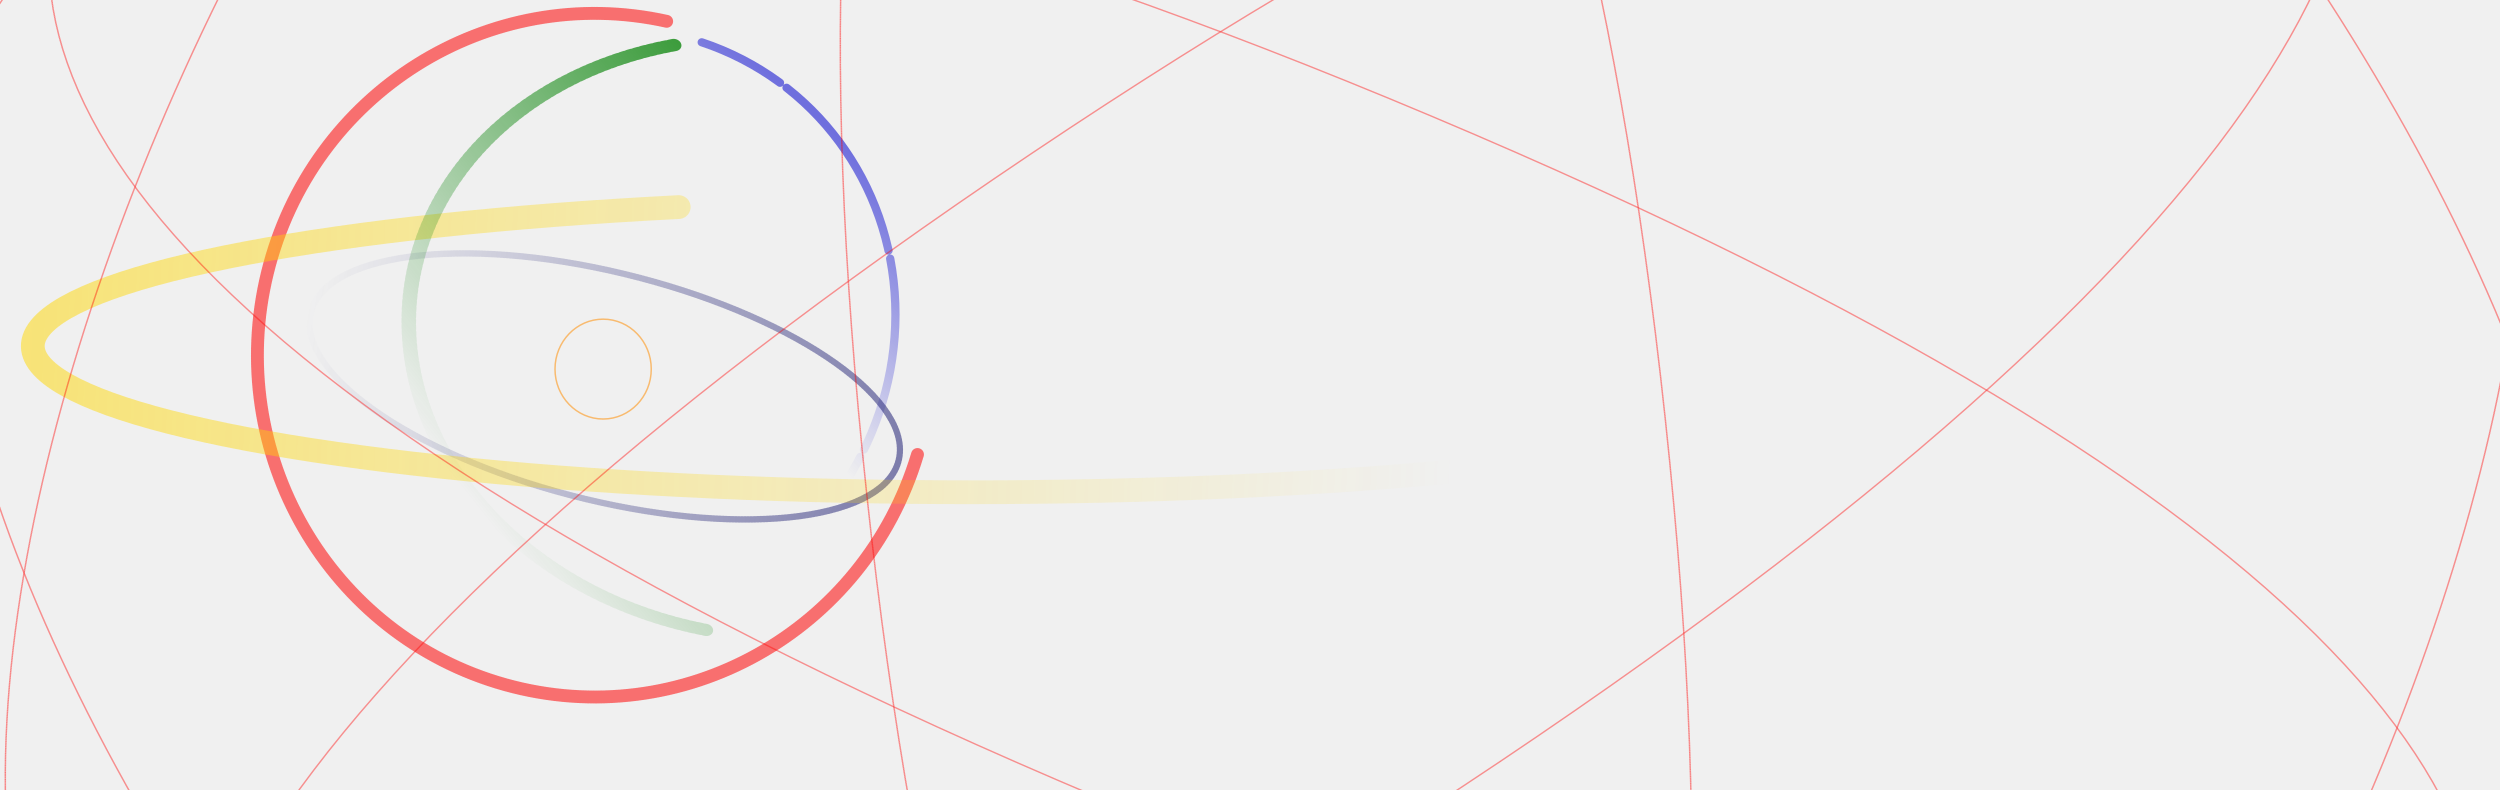
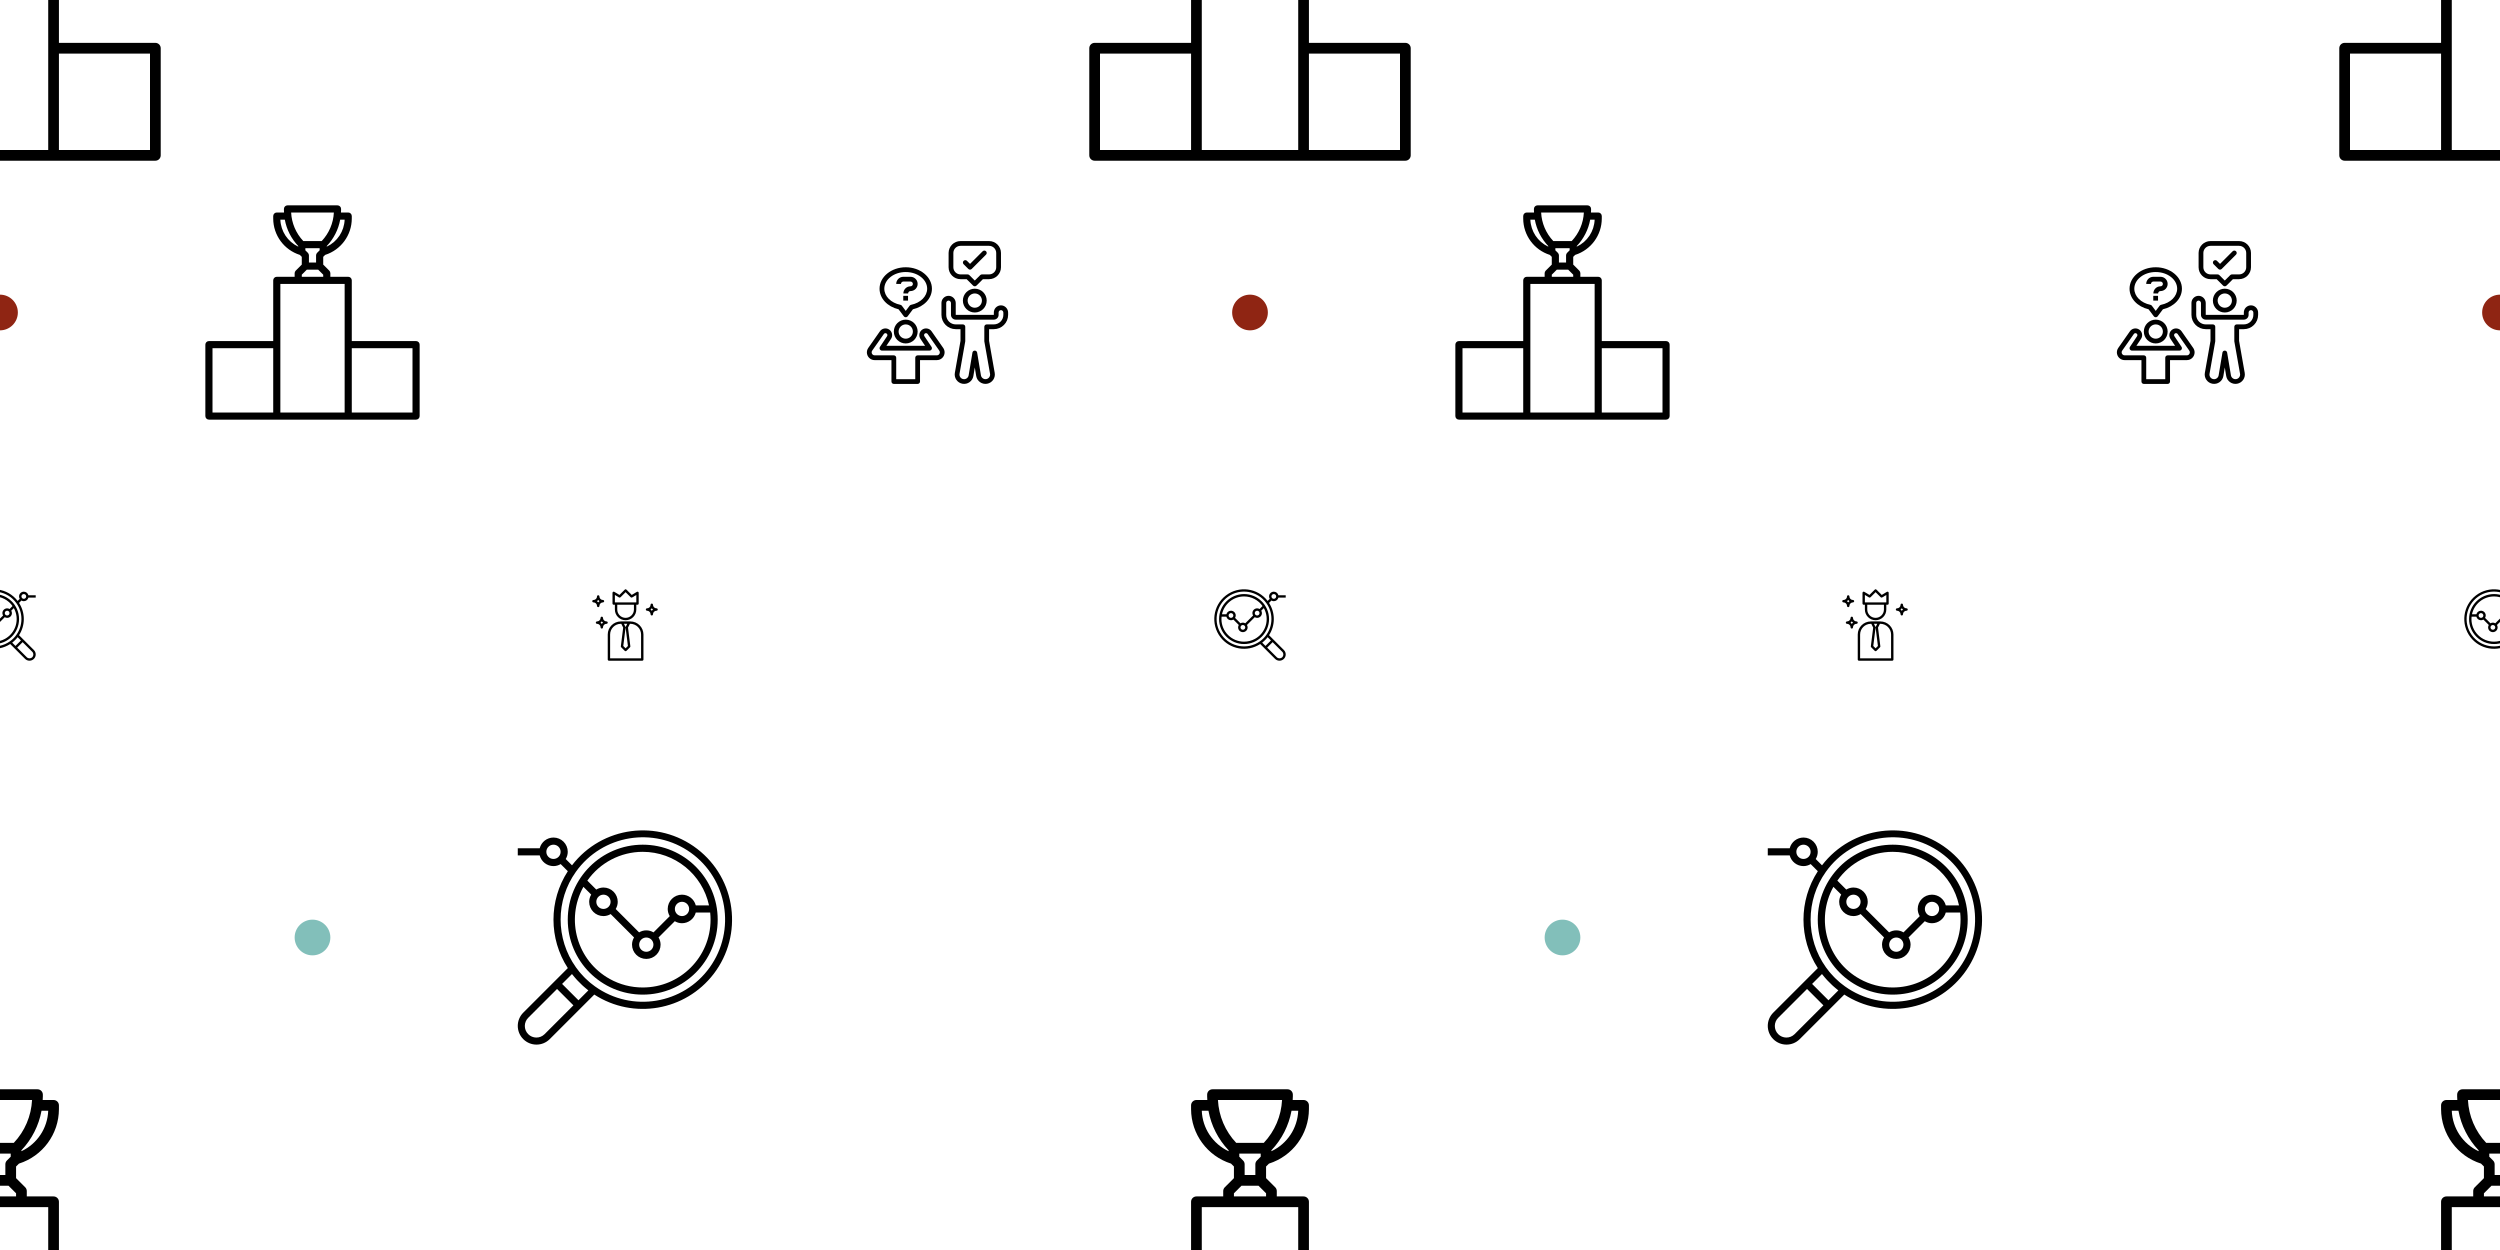
- <svg xmlns="http://www.w3.org/2000/svg" xmlns:ns2="http://www.openswatchbook.org/uri/2009/osb" xmlns:xlink="http://www.w3.org/1999/xlink" version="1.1" id="svg12366" viewBox="0 0 1900 600" width="1900" height="600">
-   <defs id="defs12370">
-     <marker orient="auto" refY="0" refX="0" id="marker1324" style="overflow:visible">
-       <path id="path1020" d="m -2.5,-1 c 0,2.76 -2.24,5 -5,5 -2.76,0 -5,-2.24 -5,-5 0,-2.76 2.24,-5 5,-5 2.76,0 5,2.24 5,5 z" style="fill:#008000;fill-opacity:1;fill-rule:evenodd;stroke:#008000;stroke-width:1pt;stroke-opacity:1" transform="matrix(0.2,0,0,0.2,1.48,0.2)" />
-     </marker>
-     <linearGradient id="linearGradient1257">
-       <stop style="stop-color:#008000;stop-opacity:1;" offset="0" id="stop1253" />
-       <stop style="stop-color:#008000;stop-opacity:0;" offset="1" id="stop1255" />
-     </linearGradient>
-     <marker orient="auto" refY="0" refX="0" id="DotM" style="overflow:visible">
-       <path id="path1017" d="m -2.5,-1 c 0,2.76 -2.24,5 -5,5 -2.76,0 -5,-2.24 -5,-5 0,-2.76 2.24,-5 5,-5 2.76,0 5,2.24 5,5 z" style="fill:#008000;fill-opacity:1;fill-rule:evenodd;stroke:#008000;stroke-width:1pt;stroke-opacity:1" transform="matrix(0.4,0,0,0.4,2.96,0.4)" />
-     </marker>
-     <linearGradient id="linearGradient867">
-       <stop style="stop-color:#ffd700;stop-opacity:1;" offset="0" id="stop863" />
-       <stop style="stop-color:#ffd700;stop-opacity:0;" offset="1" id="stop865" />
-     </linearGradient>
-     <marker orient="auto" refY="0" refX="0" id="marker26486" style="overflow:visible">
-       <path id="path26484" style="fill:#006400;fill-opacity:1;fill-rule:evenodd;stroke:#006400;stroke-width:0.625;stroke-linejoin:round;stroke-opacity:1" d="M 8.719,4.034 -2.207,0.016 8.719,-4.002 c -1.745,2.372 -1.735,5.617 -6e-7,8.035 z" transform="matrix(-0.3,0,0,-0.3,0.69,0)" />
-     </marker>
-     <marker style="overflow:visible" id="marker26413" refX="0" refY="0" orient="auto">
-       <path transform="matrix(0.8,0,0,0.8,5.92,0.8)" style="fill:#006400;fill-opacity:1;fill-rule:evenodd;stroke:#006400;stroke-width:1pt;stroke-opacity:1" d="m -2.5,-1 c 0,2.76 -2.24,5 -5,5 -2.76,0 -5,-2.24 -5,-5 0,-2.76 2.24,-5 5,-5 2.76,0 5,2.24 5,5 z" id="path26411" />
-     </marker>
-     <linearGradient id="linearGradient23982">
-       <stop style="stop-color:#191970;stop-opacity:1;" offset="0" id="stop23978" />
-       <stop style="stop-color:#191970;stop-opacity:0;" offset="1" id="stop23980" />
-     </linearGradient>
-     <marker orient="auto" refY="0" refX="0" id="marker22037" style="overflow:visible">
-       <path id="path22035" d="m -2.5,-1 c 0,2.76 -2.24,5 -5,5 -2.76,0 -5,-2.24 -5,-5 0,-2.76 2.24,-5 5,-5 2.76,0 5,2.24 5,5 z" style="fill:#008000;fill-opacity:1;fill-rule:evenodd;stroke:#008000;stroke-width:1pt;stroke-opacity:1" transform="matrix(0.2,0,0,0.2,1.48,0.2)" />
-     </marker>
-     <marker style="overflow:visible" id="marker13402" refX="0" refY="0" orient="auto">
-       <path transform="matrix(0.2,0,0,0.2,1.48,0.2)" style="fill:#008000;fill-opacity:1;fill-rule:evenodd;stroke:#008000;stroke-width:1pt;stroke-opacity:1" d="m -2.5,-1 c 0,2.76 -2.24,5 -5,5 -2.76,0 -5,-2.24 -5,-5 0,-2.76 2.24,-5 5,-5 2.76,0 5,2.24 5,5 z" id="path13400" />
-     </marker>
-     <marker orient="auto" refY="0" refX="0" id="Arrow2Send" style="overflow:visible">
-       <path id="path12956" style="fill:#008000;fill-opacity:1;fill-rule:evenodd;stroke:#008000;stroke-width:0.625;stroke-linejoin:round;stroke-opacity:1" d="M 8.719,4.034 -2.207,0.016 8.719,-4.002 c -1.745,2.372 -1.735,5.617 -6e-7,8.035 z" transform="matrix(-0.3,0,0,-0.3,0.69,0)" />
-     </marker>
-     <linearGradient id="linearGradient13282">
-       <stop style="stop-color:#0000cd;stop-opacity:1;" offset="0" id="stop13278" />
-       <stop style="stop-color:#0000cd;stop-opacity:0;" offset="1" id="stop13280" />
-     </linearGradient>
-     <marker orient="auto-start-reverse" refY="3" refX="5" id="ExperimentalArrow">
-       <path id="path13176" d="M 10,3 0,6 V 0 Z" style="fill:context-stroke;stroke:#0000cd;stroke-opacity:1" />
-     </marker>
-     <marker style="overflow:visible" id="DistanceEnd" refX="0" refY="0" orient="auto">
-       <g id="g2301" style="fill:#0000cd;fill-opacity:1;stroke:#0000cd;stroke-opacity:1">
-         <path style="fill:#0000cd;fill-opacity:1;stroke:#0000cd;stroke-width:1.15;stroke-linecap:square;stroke-opacity:1" d="M 0,0 H -2" id="path2316" />
-         <path style="fill:#0000cd;fill-opacity:1;fill-rule:evenodd;stroke:#0000cd;stroke-opacity:1" d="m 0,0 -13,4 4,-4 -4,-4 z" id="path2312" />
-         <path style="fill:#0000cd;fill-opacity:1;stroke:#0000cd;stroke-width:1;stroke-linecap:square;stroke-opacity:1" d="M 0,-4 V 40" id="path2314" />
-       </g>
-     </marker>
-     <linearGradient xlink:href="#linearGradient23982" id="linearGradient23984" x1="445.543" y1="1127.304" x2="880.516" y2="1127.304" gradientUnits="userSpaceOnUse" gradientTransform="matrix(1.069184,0,0,1.227092,-1212.486,-1204.854)" />
-     <linearGradient xlink:href="#linearGradient13282" id="linearGradient26403" x1="919.041" y1="117.007" x2="994.42" y2="532.852" gradientUnits="userSpaceOnUse" gradientTransform="matrix(0.3818804,0,0,0.4314637,-845.7269,-312.5296)" />
-     <linearGradient xlink:href="#linearGradient867" id="linearGradient869" x1="51.359" y1="585.756" x2="1208.227" y2="654.079" gradientUnits="userSpaceOnUse" gradientTransform="matrix(1.00237,0,0,1.338826,-107.7231,-511.2706)" />
-     <marker style="overflow:visible" id="SquareS" refX="0" refY="0" orient="auto">
-       <path transform="scale(0.2)" style="fill:#556b2f;fill-opacity:1;fill-rule:evenodd;stroke:#556b2f;stroke-width:1pt;stroke-opacity:1" d="M -5,-5 V 5 H 5 V -5 Z" id="path1600" />
-     </marker>
-     <marker style="overflow:visible" id="Arrow2Lstart" refX="0" refY="0" orient="auto">
-       <path transform="matrix(1.1,0,0,1.1,1.1,0)" d="M 8.719,4.034 -2.207,0.016 8.719,-4.002 c -1.745,2.372 -1.735,5.617 -6e-7,8.035 z" style="fill:#556b2f;fill-opacity:1;fill-rule:evenodd;stroke:#556b2f;stroke-width:0.625;stroke-linejoin:round;stroke-opacity:1" id="path1542" />
-     </marker>
-     <marker style="overflow:visible" id="Arrow1Sstart" refX="0" refY="0" orient="auto">
-       <path transform="matrix(0.2,0,0,0.2,1.2,0)" style="fill:#556b2f;fill-opacity:1;fill-rule:evenodd;stroke:#556b2f;stroke-width:1pt;stroke-opacity:1" d="M 0,0 5,-5 -12.5,0 5,5 Z" id="path1536" />
-     </marker>
-     <marker style="overflow:visible" id="DotS-3" refX="0" refY="0" orient="auto">
-       <path transform="matrix(0.2,0,0,0.2,1.48,0.2)" style="fill:#ff0000;fill-opacity:1;fill-rule:evenodd;stroke:#ff0000;stroke-width:1pt;stroke-opacity:1" d="m -2.5,-1 c 0,2.76 -2.24,5 -5,5 -2.76,0 -5,-2.24 -5,-5 0,-2.76 2.24,-5 5,-5 2.76,0 5,2.24 5,5 z" id="path1591" />
-     </marker>
-     <linearGradient ns2:paint="solid" id="linearGradient4064">
-       <stop id="stop4062" offset="0" style="stop-color:#5a363a;stop-opacity:0.292;" />
-     </linearGradient>
-     <linearGradient id="linearGradient6045" ns2:paint="solid">
-       <stop style="stop-color:#0080ff;stop-opacity:1;" offset="0" id="stop6043" />
-     </linearGradient>
-     <filter id="filter3229" style="color-interpolation-filters:sRGB">
-       <feBlend id="feBlend3231" in2="BackgroundImage" mode="lighten" />
-     </filter>
-     <meshgradient gradientTransform="matrix(0.9955622,0,0,0.455983,5.2703825e-4,26.8114)" y="26.13" x="2.969" gradientUnits="userSpaceOnUse" id="meshgradient4738">
-       <meshrow id="meshrow10297">
-         <meshpatch id="meshpatch10299">
-           <stop id="stop10301" style="stop-color:#ff0000;stop-opacity:1" path="c 21.076,17.681  43.707,-8.023  65.755,-18.48" />
-           <stop id="stop10303" style="stop-color:#300070;stop-opacity:1" path="c -0.01,14.919  -3.638,28.024  -3.647,42.943" />
-           <stop id="stop10305" style="stop-color:#309800;stop-opacity:1" path="c -21.653,0  -43.306,0  -64.958,0" />
-           <stop id="stop10307" style="stop-color:#ffff00;stop-opacity:1" path="c 0,-14.845  2.85,-9.618  2.851,-24.463" />
-         </meshpatch>
-         <meshpatch id="meshpatch10309">
-           <stop id="stop10311" path="c 5.201,-2.467  10.37,-4.085  15.479,-4.085" />
-           <stop id="stop10313" style="stop-color:#00008b;stop-opacity:1" path="c -0.001,14.845  -3.801,32.184  -3.801,47.028" />
-           <stop id="stop10315" style="stop-color:#008000;stop-opacity:1" path="c -5.108,0  -10.216,0  -15.325,0" />
-         </meshpatch>
-       </meshrow>
-     </meshgradient>
-     <filter id="filter10419" style="color-interpolation-filters:sRGB" x="-0.25" y="-0.25" width="1.5" height="1.5">
-       <feBlend id="feBlend10397" mode="screen" result="result1" in2="SourceGraphic" />
-       <feGaussianBlur id="feGaussianBlur10399" result="result6" stdDeviation="7" />
-       <feComposite id="feComposite10401" result="result7" in2="result6" in="result6" operator="xor" />
-       <feComposite id="feComposite10403" result="result92" in="result6" operator="atop" in2="result1" />
-       <feComposite id="feComposite10405" in2="result92" operator="xor" in="result7" result="result4" />
-       <feGaussianBlur id="feGaussianBlur10407" in="result4" stdDeviation="0.7" result="result3" />
-       <feSpecularLighting id="feSpecularLighting10411" surfaceScale="4" specularConstant="1.5" specularExponent="50" result="result5">
-         <fePointLight id="fePointLight10409" x="-5000" y="-8000" z="20000" />
-       </feSpecularLighting>
-       <feComposite id="feComposite10413" result="result93" in2="SourceGraphic" operator="arithmetic" k2="1" k3="1" in="result3" k1="0" k4="0" />
-       <feComposite id="feComposite10415" result="result94" in2="result93" operator="atop" in="result5" />
-       <feBlend id="feBlend10417" in2="result94" mode="multiply" />
-       <feColorMatrix id="feColorMatrix10479" />
-       <feColorMatrix id="feColorMatrix10481" />
-       <feColorMatrix id="feColorMatrix10483" />
-     </filter>
-     <filter id="filter10505" style="color-interpolation-filters:sRGB" x="-0.25" width="1.5" y="-0.25" height="1.5">
-       <feGaussianBlur id="feGaussianBlur10485" in="SourceGraphic" result="result8" stdDeviation="5" />
-       <feComposite id="feComposite10487" operator="xor" in2="result8" />
-       <feComposite id="feComposite10489" in2="result8" result="result16" operator="arithmetic" k2="1" k1="0" k3="0" k4="0" />
-       <feComposite id="feComposite10491" in="result16" operator="xor" result="result6" in2="result16" />
-       <feOffset id="feOffset10493" in="result16" result="result17" />
-       <feDisplacementMap id="feDisplacementMap10495" in="result17" result="result4" scale="100" yChannelSelector="A" xChannelSelector="A" in2="result16" />
-       <feComposite id="feComposite10497" k3="1" k1="1" in="SourceGraphic" operator="arithmetic" result="result2" in2="result4" k2="0" k4="0" />
-       <feComposite id="feComposite10499" operator="in" in="result6" result="fbSourceGraphic" in2="result2" />
-       <feComposite id="feComposite10501" result="result14" operator="in" in2="SourceGraphic" />
-       <feComposite id="feComposite10503" in="result14" operator="in" in2="SourceGraphic" result="result15" />
-     </filter>
-     <linearGradient xlink:href="#linearGradient1257" id="linearGradient1267" x1="930.913" y1="319.555" x2="1162.699" y2="319.555" gradientUnits="userSpaceOnUse" gradientTransform="matrix(1.99796,-2.239651e-8,-1.9156399e-8,1.420212,-2368.397,53.69722)" />
+ <svg xmlns="http://www.w3.org/2000/svg" xmlns:ns1="http://pattern.flaticon.com/" xmlns:xlink="http://www.w3.org/1999/xlink" x="0" y="0" width="700" height="350" viewBox="0 0 700 350">
+   <rect x="0px" y="0px" width="100%" height="100%" opacity="1" fill="#ffffff" />
+   <defs>
+     <path d="M472,304H328V168c0-4.418-3.582-8-8-8h-40v-8c0-2.122-0.844-4.156-2.344-5.656L264,132.688v-17.376l4.32-4.32    C303.737,99.74,327.848,66.921,328,29.76V24c0-4.418-3.582-8-8-8h-16.256c0.08-1.752,0.256-3.488,0.256-5.256V8    c0-4.418-3.582-8-8-8H184c-4.418,0-8,3.582-8,8v2.744c0,1.768,0.176,3.504,0.256,5.256H160c-4.418,0-8,3.582-8,8v5.76    c0.152,37.161,24.263,69.98,59.68,81.232l4.32,4.32v17.376l-13.656,13.656c-1.5,1.5-2.344,3.534-2.344,5.656v8h-40    c-4.418,0-8,3.582-8,8v136H8c-4.418,0-8,3.582-8,8v160c0,4.418,3.582,8,8,8h464c4.418,0,8-3.582,8-8V312    C480,307.582,476.418,304,472,304z M152,464H16V320h136V464z M302.016,32H312c-0.952,26.059-16.391,49.399-40,60.472v-1.4    C287.526,74.711,297.955,54.186,302.016,32z M208,92.472C184.391,81.399,168.952,58.059,168,32h9.952    c4.07,22.19,14.511,42.715,30.048,59.072V92.472z M192.136,16h95.728c-1.169,23.898-10.832,46.593-27.248,64h-41.232    C202.968,62.594,193.305,39.898,192.136,16z M229.656,106.344L224,100.688V96h32v4.688l-5.656,5.656    c-1.5,1.5-2.344,3.534-2.344,5.656v16h-16v-16C232,109.878,231.156,107.844,229.656,106.344z M216,155.312L227.312,144h25.376    L264,155.312V160h-48V155.312z M312,464H168V312V176h144V464z M464,464H328V320h136V464z" transform="matrix(0.1875 0 0 0.1875 305 305)" id="L1_181" />
+     <g transform="matrix(0.08333334 0 0 0.08333334 242.5 67.5)" id="L1_182">
+       <path d="M133.285,264c-22.091,0-40,17.909-40,40c0,22.091,17.909,40,40,40c22.08-0.026,39.974-17.92,40-40    C173.285,281.909,155.376,264,133.285,264z M133.285,328c-13.255,0-24-10.745-24-24s10.745-24,24-24s24,10.745,24,24    S146.54,328,133.285,328z" />
+       <path d="M259.149,359.008l-39.128-55.912c-7.166-10.209-21.251-12.676-31.46-5.51c-10.025,7.036-12.614,20.781-5.836,30.982    L198.341,352H68.229l15.616-23.432c6.902-10.389,4.075-24.406-6.314-31.308c-10.201-6.777-23.946-4.188-30.982,5.836    L7.421,359.008c-8.249,11.791-5.377,28.037,6.414,36.286c4.377,3.062,9.589,4.705,14.93,4.706h56.52v72c0,4.418,3.582,8,8,8h80    c4.418,0,8-3.582,8-8v-72h56.52c14.39-0.003,26.053-11.672,26.05-26.062C263.854,368.596,262.211,363.385,259.149,359.008z     M243.616,382.181c-1.703,1.192-3.733,1.828-5.811,1.819h-64.52c-4.418,0-8,3.582-8,8v72h-64v-72c0-4.418-3.582-8-8-8h-64.52    c-5.554,0.001-10.057-4.5-10.059-10.053c-0.001-2.065,0.634-4.079,1.819-5.771l39.16-55.912c2.052-3.002,6.15-3.772,9.152-1.72    c3.002,2.052,3.772,6.15,1.72,9.152L46.629,355.56c-2.452,3.675-1.461,8.643,2.215,11.095c1.315,0.877,2.86,1.345,4.441,1.345h160    c4.418,0.001,8.001-3.581,8.001-7.999c0-1.581-0.468-3.126-1.345-4.441l-23.904-35.864c-2.052-3.002-1.282-7.1,1.72-9.152    c3.002-2.052,7.1-1.282,9.152,1.72l39.176,55.912C249.271,372.725,248.165,378.996,243.616,382.181z" />
+       <path d="M149.285,120h-24c-13.255,0-24,10.745-24,24h16c0-4.418,3.582-8,8-8h24c4.418,0,8,3.582,8,8s-3.582,8-8,8    c-13.255,0-24,10.745-24,24h16c0-4.418,3.582-8,8-8c13.255,0,24-10.745,24-24S162.54,120,149.285,120z" />
+       <rect x="125px" y="184px" width="16px" height="16px" />
+       <path d="M133.285,88c-48.52,0-88,32.296-88,72c0,32.352,26.12,60.448,63.896,69.192l17.704,23.608    c2.651,3.535,7.665,4.251,11.2,1.6c0.606-0.455,1.145-0.994,1.6-1.6l17.704-23.608c37.776-8.744,63.896-36.84,63.896-69.192    C221.285,120.296,181.805,88,133.285,88z M151.197,214.168c-1.918,0.392-3.626,1.474-4.8,3.04l-13.112,17.456l-13.096-17.456    c-1.174-1.567-2.882-2.648-4.8-3.04C83.525,207.776,61.285,185.504,61.285,160c0-30.872,32.296-56,72-56s72,25.128,72,56    C205.285,185.504,183.045,207.776,151.197,214.168z" />
+       <path d="M365.285,160c-22.08,0.026-39.974,17.92-40,40c0,22.091,17.909,40,40,40c22.091,0,40-17.909,40-40    S387.376,160,365.285,160z M365.285,224c-13.255,0-24-10.745-24-24s10.745-24,24-24s24,10.745,24,24S378.54,224,365.285,224z" />
+       <path d="M413.285,0h-96c-22.08,0.026-39.974,17.92-40,40v48c0.026,22.08,17.92,39.974,40,40h20.688l21.656,21.656    c3.124,3.123,8.188,3.123,11.312,0L392.597,128h20.688c22.08-0.026,39.974-17.92,40-40V40C453.259,17.92,435.365,0.026,413.285,0z     M437.285,88c0,13.255-10.745,24-24,24h-24c-2.122,0-4.156,0.844-5.656,2.344l-18.344,18.344l-18.344-18.344    c-1.5-1.5-3.534-2.344-5.656-2.344h-24c-13.255,0-24-10.745-24-24V40c0-13.255,10.745-24,24-24h96c13.255,0,24,10.745,24,24V88z" />
+       <path d="M457.285,216.32c-13.069-2.209-25.455,6.595-27.664,19.664c-0.224,1.327-0.337,2.67-0.336,4.016v8h-128v-39.144    c0.15-11.941-8.274-22.276-20-24.536c-13.069-2.209-25.455,6.595-27.664,19.664c-0.224,1.327-0.337,2.67-0.336,4.016v40    c0.026,26.499,21.501,47.974,48,48h16v39.296l-19,107.68c-2.945,17.176,8.592,33.487,25.768,36.432    c17.176,2.945,33.487-8.592,36.432-25.768l4.8-28.968l4.8,28.976c2.947,17.167,19.253,28.695,36.42,25.748    c17.167-2.947,28.695-19.253,25.748-36.42l-18.968-107.68V296h16c26.499-0.026,47.974-21.501,48-48v-7.144    C477.435,228.915,469.011,218.58,457.285,216.32z M461.285,248c0,17.673-14.327,32-32,32h-24c-4.418,0-8,3.582-8,8v48    c-0.001,0.467,0.041,0.933,0.128,1.392l19.12,108.368c1.497,8.453-4.143,16.519-12.596,18.016    c-8.453,1.497-16.519-4.143-18.016-12.596c-0.01-0.054-0.019-0.109-0.028-0.164l-12.72-76.328    c-0.737-4.356-4.866-7.291-9.222-6.554c-3.357,0.568-5.986,3.197-6.554,6.554l-12.72,76.32    c-1.358,8.477-9.331,14.247-17.807,12.889c-8.477-1.358-14.247-9.331-12.889-17.807c0.018-0.11,0.036-0.22,0.056-0.33    l19.12-108.368c0.087-0.459,0.13-0.925,0.128-1.392v-48c0-4.418-3.582-8-8-8h-24c-17.673,0-32-14.327-32-32v-40    c-0.002-4.418,3.578-8.002,7.997-8.003c0.471,0,0.94,0.041,1.403,0.123c3.994,0.977,6.752,4.627,6.6,8.736V248    c0,8.837,7.163,16,16,16h128c8.837,0,16-7.163,16-16v-8c-0.001-2.351,1.032-4.583,2.824-6.104c1.814-1.55,4.228-2.203,6.576-1.776    c3.994,0.977,6.752,4.627,6.6,8.736V248z" />
+       <path d="M403.137,34.344c-3.07-3.178-8.134-3.266-11.312-0.196c-0.067,0.064-0.132,0.13-0.196,0.196l-42.344,42.344    l-10.344-10.344c-3.178-3.07-8.242-2.982-11.312,0.196c-2.995,3.1-2.995,8.016,0,11.116l16,16c3.124,3.123,8.188,3.123,11.312,0    l48-48C406.119,42.586,406.207,37.522,403.137,34.344z" />
+     </g>
+     <g transform="matrix(0.04165087 0 0 0.04165087 340 165)" id="L1_183">
+       <path d="M200.182,32.106c-92.784,0-168,75.216-168,168s75.216,168,168,168s168-75.216,168-168    C368.081,107.364,292.924,32.207,200.182,32.106z M200.182,48.106c49.416,0.039,95.723,24.123,124.128,64.56l-20,20    c-4.867-2.945-10.439-4.521-16.128-4.56c-17.673,0-32,14.327-32,32c0.028,5.695,1.595,11.276,4.536,16.152l-52.384,52.384    c-9.919-6.048-22.385-6.048-32.304,0l-36.384-36.384c2.941-4.876,4.508-10.457,4.536-16.152    c0.022-17.638-14.258-31.954-31.896-31.976c-14.587-0.018-27.332,9.849-30.968,23.976h-29.68    C66.785,98.159,128.614,48.211,200.182,48.106z M304.182,160.106c0,8.837-7.163,16-16,16s-16-7.163-16-16s7.163-16,16-16    S304.182,151.269,304.182,160.106z M208.182,256.106c0,8.837-7.163,16-16,16s-16-7.163-16-16c0-8.837,7.163-16,16-16    S208.182,247.269,208.182,256.106z M128.182,176.106c0,8.837-7.163,16-16,16s-16-7.163-16-16s7.163-16,16-16    S128.182,167.269,128.182,176.106z M274.036,333.012c-22.592,12.544-48.012,19.116-73.854,19.093    c-83.89,0.057-151.943-67.902-152-151.792c-0.004-5.414,0.282-10.825,0.856-16.208h32.28c3.637,14.085,16.317,23.945,30.864,24    c5.695-0.028,11.276-1.595,16.152-4.536l36.384,36.384c-2.941,4.876-4.508,10.457-4.536,16.152c0,17.673,14.327,32,32,32    s32-14.327,32-32c-0.028-5.695-1.595-11.276-4.536-16.152l52.384-52.384c4.876,2.941,10.457,4.508,16.152,4.536    c17.673,0,32-14.327,32-32c-0.028-5.695-1.595-11.276-4.536-16.152l17.44-17.432C373.801,199.849,347.363,292.298,274.036,333.012    z" />
+       <path d="M400.182,80.106c14.547-0.055,27.227-9.914,30.864-24h49.136v-16h-49.136c-3.637-14.086-16.317-23.945-30.864-24    c-17.673,0-32,14.327-32,32c0.028,5.695,1.595,11.276,4.536,16.152l-14.056,14.056C291.407-9.307,165.855-25.817,78.234,41.438    S-25.897,234.246,41.358,321.867c63.484,82.707,179.855,102.77,267.368,46.095l24.144,24.144l11.312,11.312l64.4,64.4    c16.379,16.379,42.933,16.379,59.312,0c16.379-16.379,16.379-42.933,0-59.312l-64.4-64.4l-11.312-11.312l-24.144-24.144    c42.859-66.016,42.859-151.071,0-217.088l16-16C388.911,78.504,394.49,80.074,400.182,80.106z M400.182,32.106    c8.837,0,16,7.163,16,16s-7.163,16-16,16s-16-7.163-16-16S391.346,32.106,400.182,32.106z M456.582,419.818    c10.246,10.016,10.433,26.442,0.417,36.688c-10.016,10.246-26.442,10.433-36.688,0.417c-0.141-0.137-0.279-0.276-0.417-0.417    l-64.4-64.4l36.688-36.688L456.582,419.818z M380.87,344.106l-36.688,36.688l-22.144-22.144c1.128-0.864,2.184-1.816,3.296-2.704    s2.4-1.952,3.592-2.952c1.752-1.472,3.48-2.96,5.176-4.488c0.872-0.8,1.704-1.6,2.56-2.4c3.28-3.072,6.456-6.248,9.528-9.528    c0.8-0.856,1.6-1.688,2.4-2.56c1.528-1.696,3.016-3.424,4.488-5.176c1.003-1.184,1.987-2.381,2.952-3.592    c0.88-1.104,1.832-2.16,2.696-3.288L380.87,344.106z M349.846,306.946c-2.52,3.52-5.12,6.968-7.864,10.288    c-0.8,0.968-1.656,1.904-2.48,2.856c-2.448,2.848-4.976,5.611-7.584,8.288c-1.136,1.173-2.291,2.328-3.464,3.464    c-2.667,2.608-5.429,5.136-8.288,7.584c-0.952,0.8-1.888,1.672-2.856,2.48c-3.32,2.744-6.768,5.344-10.288,7.864    c-82.816,59.165-197.915,39.992-257.08-42.824S9.95,109.031,92.766,49.866S290.681,9.873,349.846,92.69    C395.627,156.772,395.627,242.864,349.846,306.946z" />
+     </g>
+     <g transform="matrix(0.04166684 0 0 0.04166684 165 165)" id="L1_184">
+       <path d="M275.999,215.998h-64c-48.577,0.057-87.943,39.423-88,88v168c0,4.418,3.582,8,8,8h224c4.418,0,8-3.582,8-8v-168    C363.942,255.421,324.576,216.056,275.999,215.998z M243.159,252.438l-10.216-20.44h22.112l-10.256,20.424    c-0.54,1.114-0.814,2.338-0.8,3.576c-0.003,0.326,0.019,0.653,0.064,0.976l15.512,124.136l-15.576,15.576l-15.576-15.576    l15.512-124.12c0.046-0.329,0.067-0.66,0.064-0.992C243.998,254.763,243.71,253.544,243.159,252.438z M347.999,463.998h-208v-160    c0.049-39.744,32.256-71.952,72-72h3.056l12.704,25.408l-15.696,125.6c-0.306,2.449,0.535,4.902,2.28,6.648l24,24    c3.124,3.123,8.188,3.123,11.312,0l24-24c1.745-1.746,2.586-4.199,2.28-6.648l-15.696-125.6l12.704-25.408h3.056    c39.744,0.048,71.952,32.256,72,72V463.998z" />
+       <path d="M323.998,16c-1.451,0-2.875,0.395-4.118,1.142l-34.64,20.8l-35.584-35.6c-3.124-3.123-8.188-3.123-11.312,0    l-35.584,35.584l-34.64-20.8c-3.787-2.275-8.702-1.05-10.978,2.737c-0.75,1.248-1.145,2.678-1.142,4.135v72c0,4.418,3.582,8,8,8h8    v32c0,39.764,32.236,72,72,72c39.765,0,72-32.236,72-72v-32h8c4.418,0,8-3.582,8-8v-72C331.998,19.58,328.416,15.999,323.998,16z     M299.999,135.998c0,30.928-25.072,56-56,56c-30.928,0-56-25.072-56-56v-32h112V135.998z M315.999,87.998h-144V38.126    l27.88,16.728c3.148,1.891,7.179,1.396,9.776-1.2l34.344-34.344l34.344,34.344c2.597,2.596,6.628,3.091,9.776,1.2l27.88-16.728    V87.998z" />
+       <path d="M451.999,127.998c-13.255,0-24-10.745-24-24c0-4.418-3.582-8-8-8s-8,3.582-8,8c0,13.255-10.745,24-24,24    c-4.418,0-8,3.582-8,8s3.582,8,8,8c13.255,0,24,10.745,24,24c0,4.418,3.582,8,8,8s8-3.582,8-8c0-13.255,10.745-24,24-24    c4.418,0,8-3.582,8-8S456.417,127.998,451.999,127.998z M419.999,144.246c-2.33-3.138-5.109-5.917-8.248-8.248    c3.138-2.331,5.918-5.109,8.248-8.248c2.331,3.138,5.109,5.917,8.248,8.248C425.109,138.329,422.33,141.108,419.999,144.246z" />
+       <path d="M115.999,215.998c-13.255,0-24-10.745-24-24c0-4.418-3.582-8-8-8s-8,3.582-8,8c0,13.255-10.745,24-24,24    c-4.418,0-8,3.582-8,8s3.582,8,8,8c13.255,0,24,10.745,24,24c0,4.418,3.582,8,8,8s8-3.582,8-8c0-13.255,10.745-24,24-24    c4.418,0,8-3.582,8-8S120.417,215.998,115.999,215.998z M83.999,232.246c-2.331-3.138-5.109-5.917-8.248-8.248    c3.138-2.331,5.917-5.109,8.248-8.248c2.331,3.138,5.109,5.917,8.248,8.248C89.109,226.329,86.33,229.108,83.999,232.246z" />
+       <path d="M91.999,71.998c-13.255,0-24-10.745-24-24c0-4.418-3.582-8-8-8s-8,3.582-8,8c0,13.255-10.745,24-24,24    c-4.418,0-8,3.582-8,8s3.582,8,8,8c13.255,0,24,10.745,24,24c0,4.418,3.582,8,8,8s8-3.582,8-8c0-13.255,10.745-24,24-24    c4.418,0,8-3.582,8-8S96.417,71.998,91.999,71.998z M59.999,88.246c-2.331-3.138-5.109-5.917-8.248-8.248    c3.138-2.331,5.917-5.109,8.248-8.248c2.331,3.138,5.109,5.917,8.248,8.248C65.109,82.329,62.33,85.108,59.999,88.246z" />
+     </g>
+     <path d="M165,0C74.019,0,0,74.019,0,165s74.019,165,165,165c90.982,0,165-74.019,165-165S255.982,0,165,0z" transform="matrix(0.03030303 0 0 0.03030303 345 82.5)" id="L1_187" fill="#8f2513" />
+     <path d="M472,304H328V168c0-4.418-3.582-8-8-8h-40v-8c0-2.122-0.844-4.156-2.344-5.656L264,132.688v-17.376l4.32-4.32    C303.737,99.74,327.848,66.921,328,29.76V24c0-4.418-3.582-8-8-8h-16.256c0.08-1.752,0.256-3.488,0.256-5.256V8    c0-4.418-3.582-8-8-8H184c-4.418,0-8,3.582-8,8v2.744c0,1.768,0.176,3.504,0.256,5.256H160c-4.418,0-8,3.582-8,8v5.76    c0.152,37.161,24.263,69.98,59.68,81.232l4.32,4.32v17.376l-13.656,13.656c-1.5,1.5-2.344,3.534-2.344,5.656v8h-40    c-4.418,0-8,3.582-8,8v136H8c-4.418,0-8,3.582-8,8v160c0,4.418,3.582,8,8,8h464c4.418,0,8-3.582,8-8V312    C480,307.582,476.418,304,472,304z M152,464H16V320h136V464z M302.016,32H312c-0.952,26.059-16.391,49.399-40,60.472v-1.4    C287.526,74.711,297.955,54.186,302.016,32z M208,92.472C184.391,81.399,168.952,58.059,168,32h9.952    c4.07,22.19,14.511,42.715,30.048,59.072V92.472z M192.136,16h95.728c-1.169,23.898-10.832,46.593-27.248,64h-41.232    C202.968,62.594,193.305,39.898,192.136,16z M229.656,106.344L224,100.688V96h32v4.688l-5.656,5.656    c-1.5,1.5-2.344,3.534-2.344,5.656v16h-16v-16C232,109.878,231.156,107.844,229.656,106.344z M216,155.312L227.312,144h25.376    L264,155.312V160h-48V155.312z M312,464H168V312V176h144V464z M464,464H328V320h136V464z" transform="matrix(-0.125 0 0 0.125 117.5 57.5)" id="L1_186" />
+     <path d="M165,0C74.019,0,0,74.019,0,165s74.019,165,165,165c90.982,0,165-74.019,165-165S255.982,0,165,0z" transform="matrix(0.03030303 0 0 0.03030303 82.5 257.5)" id="L1_188" fill="#82bfba" />
+     <g transform="matrix(-0.1249526 0 0 0.1249526 204.9773 232.5)" id="L1_189">
+       <path d="M200.182,32.106c-92.784,0-168,75.216-168,168s75.216,168,168,168s168-75.216,168-168    C368.081,107.364,292.924,32.207,200.182,32.106z M200.182,48.106c49.416,0.039,95.723,24.123,124.128,64.56l-20,20    c-4.867-2.945-10.439-4.521-16.128-4.56c-17.673,0-32,14.327-32,32c0.028,5.695,1.595,11.276,4.536,16.152l-52.384,52.384    c-9.919-6.048-22.385-6.048-32.304,0l-36.384-36.384c2.941-4.876,4.508-10.457,4.536-16.152    c0.022-17.638-14.258-31.954-31.896-31.976c-14.587-0.018-27.332,9.849-30.968,23.976h-29.68    C66.785,98.159,128.614,48.211,200.182,48.106z M304.182,160.106c0,8.837-7.163,16-16,16s-16-7.163-16-16s7.163-16,16-16    S304.182,151.269,304.182,160.106z M208.182,256.106c0,8.837-7.163,16-16,16s-16-7.163-16-16c0-8.837,7.163-16,16-16    S208.182,247.269,208.182,256.106z M128.182,176.106c0,8.837-7.163,16-16,16s-16-7.163-16-16s7.163-16,16-16    S128.182,167.269,128.182,176.106z M274.036,333.012c-22.592,12.544-48.012,19.116-73.854,19.093    c-83.89,0.057-151.943-67.902-152-151.792c-0.004-5.414,0.282-10.825,0.856-16.208h32.28c3.637,14.085,16.317,23.945,30.864,24    c5.695-0.028,11.276-1.595,16.152-4.536l36.384,36.384c-2.941,4.876-4.508,10.457-4.536,16.152c0,17.673,14.327,32,32,32    s32-14.327,32-32c-0.028-5.695-1.595-11.276-4.536-16.152l52.384-52.384c4.876,2.941,10.457,4.508,16.152,4.536    c17.673,0,32-14.327,32-32c-0.028-5.695-1.595-11.276-4.536-16.152l17.44-17.432C373.801,199.849,347.363,292.298,274.036,333.012    z" />
+       <path d="M400.182,80.106c14.547-0.055,27.227-9.914,30.864-24h49.136v-16h-49.136c-3.637-14.086-16.317-23.945-30.864-24    c-17.673,0-32,14.327-32,32c0.028,5.695,1.595,11.276,4.536,16.152l-14.056,14.056C291.407-9.307,165.855-25.817,78.234,41.438    S-25.897,234.246,41.358,321.867c63.484,82.707,179.855,102.77,267.368,46.095l24.144,24.144l11.312,11.312l64.4,64.4    c16.379,16.379,42.933,16.379,59.312,0c16.379-16.379,16.379-42.933,0-59.312l-64.4-64.4l-11.312-11.312l-24.144-24.144    c42.859-66.016,42.859-151.071,0-217.088l16-16C388.911,78.504,394.49,80.074,400.182,80.106z M400.182,32.106    c8.837,0,16,7.163,16,16s-7.163,16-16,16s-16-7.163-16-16S391.346,32.106,400.182,32.106z M456.582,419.818    c10.246,10.016,10.433,26.442,0.417,36.688c-10.016,10.246-26.442,10.433-36.688,0.417c-0.141-0.137-0.279-0.276-0.417-0.417    l-64.4-64.4l36.688-36.688L456.582,419.818z M380.87,344.106l-36.688,36.688l-22.144-22.144c1.128-0.864,2.184-1.816,3.296-2.704    s2.4-1.952,3.592-2.952c1.752-1.472,3.48-2.96,5.176-4.488c0.872-0.8,1.704-1.6,2.56-2.4c3.28-3.072,6.456-6.248,9.528-9.528    c0.8-0.856,1.6-1.688,2.4-2.56c1.528-1.696,3.016-3.424,4.488-5.176c1.003-1.184,1.987-2.381,2.952-3.592    c0.88-1.104,1.832-2.16,2.696-3.288L380.87,344.106z M349.846,306.946c-2.52,3.52-5.12,6.968-7.864,10.288    c-0.8,0.968-1.656,1.904-2.48,2.856c-2.448,2.848-4.976,5.611-7.584,8.288c-1.136,1.173-2.291,2.328-3.464,3.464    c-2.667,2.608-5.429,5.136-8.288,7.584c-0.952,0.8-1.888,1.672-2.856,2.48c-3.32,2.744-6.768,5.344-10.288,7.864    c-82.816,59.165-197.915,39.992-257.08-42.824S9.95,109.031,92.766,49.866S290.681,9.873,349.846,92.69    C395.627,156.772,395.627,242.864,349.846,306.946z" />
+     </g>
  </defs>
-   <path style="opacity:0.539;fill:none;fill-opacity:1;fill-rule:evenodd;stroke:url(#linearGradient26403);stroke-width:6.245;stroke-linecap:round;stroke-linejoin:round;stroke-miterlimit:4;stroke-dasharray:149.88, 6.245;stroke-dashoffset:0;stroke-opacity:1;paint-order:fill markers stroke" id="path12919" d="m -705.145,100.449 a 222.917,232.258 0 0 1 6.604,-257.208 222.917,232.258 0 0 1 230.244,-93.031" transform="matrix(-0.854296,-0.5197869,-0.5334231,0.8458486,0,0)" />
-   <path d="M 697.293,345.414 A 256.333,259.73 0 0 1 383.917,520.342 256.333,259.73 0 0 1 203.218,207.45 256.333,259.73 0 0 1 507.234,16.313" id="path12921" style="opacity:0.539;fill:none;fill-opacity:1;fill-rule:evenodd;stroke:#ff0000;stroke-width:9.796;stroke-linecap:round;stroke-linejoin:round;stroke-miterlimit:4;stroke-dasharray:0.98, 0.98;stroke-dashoffset:0;stroke-opacity:1;paint-order:fill markers stroke" />
-   <ellipse style="opacity:0.539;fill:none;fill-opacity:1;fill-rule:evenodd;stroke:url(#linearGradient23984);stroke-width:4.811;stroke-linecap:round;stroke-linejoin:round;stroke-miterlimit:4;stroke-dasharray:1.203, 1.203;stroke-dashoffset:0;stroke-opacity:1;paint-order:fill markers stroke" id="path22025" cx="-503.586" cy="178.452" rx="230.288" ry="86.791" transform="matrix(-0.9722687,-0.2338666,-0.1683847,0.9857214,0,0)" />
-   <ellipse style="opacity:0.539;fill:none;fill-opacity:1;fill-rule:evenodd;stroke:#ff8c00;stroke-width:1.157;stroke-linecap:round;stroke-linejoin:bevel;stroke-miterlimit:4;stroke-dasharray:0.289, 0.289;stroke-dashoffset:16.88;stroke-opacity:1;paint-order:fill markers stroke" id="path24367" cx="-458.378" cy="280.509" rx="36.579" ry="37.948" transform="scale(-1,1)" />
-   <path style="opacity:0.539;fill:none;fill-opacity:1;fill-rule:evenodd;stroke:url(#linearGradient869);stroke-width:18.074;stroke-linecap:round;stroke-linejoin:round;stroke-miterlimit:4;stroke-dasharray:none;stroke-dashoffset:125.8;stroke-opacity:1;paint-order:markers fill stroke" id="path853" d="M 1120.792,356.7 A 712.742,111.131 0 0 1 357.069,356.945 712.742,111.131 0 0 1 30.372,249.309 712.742,111.131 0 0 1 515.808,157.379" />
-   <g style="display:none;opacity:0.99;filter:url(#filter3229)" id="layer2" transform="matrix(13.37094,0,0,14.93883,-102.3652,-422.1091)">
-     <rect style="display:inline;opacity:1;fill:#ffd700;fill-opacity:1;stroke:none;stroke-width:0.07;stroke-miterlimit:4;stroke-dasharray:none;stroke-opacity:1;paint-order:stroke markers fill" id="rect2779" width="7.698" height="25.332" x="22.833" y="0.035" ry="0" />
-     <rect style="display:inline;opacity:1;fill:#008000;fill-opacity:1;stroke:none;stroke-width:0.07;stroke-miterlimit:4;stroke-dasharray:none;stroke-opacity:1;paint-order:stroke markers fill" id="rect2833" width="7.698" height="25.332" x="46.868" y="0.021" ry="0" />
-     <rect style="display:inline;opacity:1;fill:#ffd700;fill-opacity:1;stroke:none;stroke-width:0.07;stroke-miterlimit:4;stroke-dasharray:none;stroke-opacity:1;paint-order:stroke markers fill" id="rect2777" width="7.698" height="25.332" x="5.583" y="0.026" ry="0" />
-     <rect style="display:inline;opacity:1;fill:#ff0000;fill-opacity:1;stroke:none;stroke-width:0.07;stroke-miterlimit:4;stroke-dasharray:none;stroke-opacity:1;paint-order:stroke markers fill" id="rect2745" width="7.698" height="25.332" x="14.857" y="24.671" ry="0" />
-     <rect style="display:inline;opacity:1;fill:#ffd700;fill-opacity:1;stroke:none;stroke-width:0.07;stroke-miterlimit:4;stroke-dasharray:none;stroke-opacity:1;paint-order:stroke markers fill" id="rect2751" width="7.698" height="25.332" x="27.297" y="24.701" ry="0" />
-     <rect ry="0" y="24.506" x="33.203" height="25.52" width="7.698" id="rect2753" style="display:inline;opacity:1;fill:#191970;fill-opacity:1;stroke:none;stroke-width:0.07;stroke-miterlimit:4;stroke-dasharray:none;stroke-opacity:1;paint-order:stroke markers fill" />
-     <rect ry="0" y="0.021" x="36.53" height="25.52" width="7.698" id="rect2757" style="display:inline;opacity:1;fill:#191970;fill-opacity:1;stroke:none;stroke-width:0.07;stroke-miterlimit:4;stroke-dasharray:none;stroke-opacity:1;paint-order:stroke markers fill" />
-     <rect style="display:inline;opacity:1;fill:#ffd700;fill-opacity:1;stroke:none;stroke-width:0.07;stroke-miterlimit:4;stroke-dasharray:none;stroke-opacity:1;paint-order:stroke markers fill" id="rect2761" width="7.698" height="25.332" x="53.949" y="24.666" ry="0" />
-     <rect ry="0" y="-0.008" x="53.104" height="25.625" width="7.698" id="rect3154" style="display:inline;opacity:1;fill:#000080;fill-opacity:1;stroke:none;stroke-width:0.07;stroke-miterlimit:4;stroke-dasharray:none;stroke-opacity:1;paint-order:stroke markers fill" />
-     <rect style="display:inline;opacity:1;fill:#000080;fill-opacity:1;stroke:none;stroke-width:0.07;stroke-miterlimit:4;stroke-dasharray:none;stroke-opacity:1;paint-order:stroke markers fill" id="rect2819" width="7.698" height="25.478" x="57.088" y="0.006" ry="0" />
-     <rect style="display:inline;opacity:1;fill:#008000;fill-opacity:1;stroke:none;stroke-width:0.075;stroke-miterlimit:4;stroke-dasharray:none;stroke-opacity:1;paint-order:stroke markers fill" id="rect2763" width="8.761" height="25.332" x="52.888" y="10.918" ry="0" />
-     <rect ry="0" y="0.008" x="64.769" height="25.206" width="7.698" id="rect2809" style="display:inline;opacity:1;fill:#ffd700;fill-opacity:1;stroke:none;stroke-width:0.07;stroke-miterlimit:4;stroke-dasharray:none;stroke-opacity:1;paint-order:stroke markers fill" />
-     <rect ry="0" y="24.735" x="61.13" height="25.268" width="7.698" id="rect2831" style="display:inline;opacity:1;fill:#ff0000;fill-opacity:1;stroke:none;stroke-width:0.07;stroke-miterlimit:4;stroke-dasharray:none;stroke-opacity:1;paint-order:stroke markers fill" />
-     <rect ry="0" y="24.721" x="64.958" height="25.29" width="7.698" id="rect2765" style="display:inline;opacity:1;fill:#ff0000;fill-opacity:1;stroke:none;stroke-width:0.07;stroke-miterlimit:4;stroke-dasharray:none;stroke-opacity:1;paint-order:stroke markers fill" />
-     <rect style="display:inline;opacity:1;fill:#191970;fill-opacity:1;stroke:none;stroke-width:0.07;stroke-miterlimit:4;stroke-dasharray:none;stroke-opacity:1;paint-order:stroke markers fill" id="rect2829" width="7.698" height="25.52" x="36.803" y="9.773" ry="0" />
-     <rect style="display:inline;opacity:1;fill:#191970;fill-opacity:1;stroke:none;stroke-width:0.07;stroke-miterlimit:4;stroke-dasharray:none;stroke-opacity:1;paint-order:stroke markers fill" id="rect2835" width="7.698" height="25.52" x="39.256" y="0.001" ry="0" />
-     <rect ry="0" y="7.253" x="28.861" height="25.332" width="7.698" id="rect2837" style="display:inline;opacity:1;fill:#ffd700;fill-opacity:1;stroke:none;stroke-width:0.07;stroke-miterlimit:4;stroke-dasharray:none;stroke-opacity:1;paint-order:stroke markers fill" />
-     <rect ry="0" y="24.711" x="22.85" height="25.332" width="7.698" id="rect2839" style="display:inline;opacity:1;fill:#ffd700;fill-opacity:1;stroke:none;stroke-width:0.07;stroke-miterlimit:4;stroke-dasharray:none;stroke-opacity:1;paint-order:stroke markers fill" />
-     <rect style="display:inline;opacity:1;fill:#191970;fill-opacity:1;stroke:none;stroke-width:0.07;stroke-miterlimit:4;stroke-dasharray:none;stroke-opacity:1;paint-order:stroke markers fill" id="rect2747" width="7.698" height="25.52" x="39.312" y="24.543" ry="0" />
-     <rect ry="0" y="-0.014" x="-0.105" height="25.332" width="7.698" id="rect2741" style="display:inline;opacity:1;fill:#008000;fill-opacity:1;stroke:none;stroke-width:0.07;stroke-miterlimit:4;stroke-dasharray:none;stroke-opacity:1;paint-order:stroke markers fill" />
-     <rect ry="0" y="24.772" x="-0.089" height="25.332" width="7.698" id="rect2749" style="display:inline;opacity:1;fill:#ffd700;fill-opacity:1;stroke:none;stroke-width:0.07;stroke-miterlimit:4;stroke-dasharray:none;stroke-opacity:1;paint-order:stroke markers fill" />
-     <rect ry="0" y="24.514" x="46.962" height="25.567" width="7.698" id="rect2787" style="display:inline;opacity:1;fill:#008000;fill-opacity:1;stroke:none;stroke-width:0.07;stroke-miterlimit:4;stroke-dasharray:none;stroke-opacity:1;paint-order:stroke markers fill" />
-     <rect ry="0" y="0.029" x="20.441" height="25.332" width="8.362" id="rect2767" style="display:inline;opacity:1;fill:#ff0000;fill-opacity:1;stroke:none;stroke-width:0.073;stroke-miterlimit:4;stroke-dasharray:none;stroke-opacity:1;paint-order:stroke markers fill" />
-     <rect ry="0" y="24.763" x="20.405" height="25.332" width="9.026" id="rect2771" style="display:inline;opacity:1;fill:#ff0000;fill-opacity:1;stroke:none;stroke-width:0.076;stroke-miterlimit:4;stroke-dasharray:none;stroke-opacity:1;paint-order:stroke markers fill" />
-     <rect ry="0" y="-0" x="13.12" height="25.332" width="7.698" id="rect2775" style="display:inline;opacity:1;fill:#ff0000;fill-opacity:1;stroke:none;stroke-width:0.07;stroke-miterlimit:4;stroke-dasharray:none;stroke-opacity:1;paint-order:stroke markers fill" />
-     <rect style="display:inline;opacity:1;fill:#ffd700;fill-opacity:1;stroke:none;stroke-width:0.07;stroke-miterlimit:4;stroke-dasharray:none;stroke-opacity:1;paint-order:stroke markers fill" id="rect3128" width="7.698" height="25.332" x="5" y="24.772" ry="0" />
-     <rect ry="0" y="24.765" x="12.595" height="25.332" width="7.698" id="rect3130" style="display:inline;opacity:1;fill:#ff0000;fill-opacity:1;stroke:none;stroke-width:0.07;stroke-miterlimit:4;stroke-dasharray:none;stroke-opacity:1;paint-order:stroke markers fill" />
-     <rect ry="0" y="0.024" x="72.388" height="25.332" width="7.635" id="rect3152" style="display:inline;opacity:1;fill:#ff0000;fill-opacity:1;stroke:none;stroke-width:0.07;stroke-miterlimit:4;stroke-dasharray:none;stroke-opacity:1;paint-order:stroke markers fill" />
-     <rect ry="0" y="24.984" x="72.317" height="25.08" width="7.698" id="rect2789" style="display:inline;opacity:1;fill:#008000;fill-opacity:1;stroke:none;stroke-width:0.07;stroke-miterlimit:4;stroke-dasharray:none;stroke-opacity:1;paint-order:stroke markers fill" />
-     <rect style="display:inline;opacity:1;fill:#191970;fill-opacity:1;stroke:none;stroke-width:0.07;stroke-miterlimit:4;stroke-dasharray:none;stroke-opacity:1;paint-order:stroke markers fill" id="rect2795" width="7.698" height="25.583" x="7.309" y="24.52" ry="0" />
-     <rect ry="0" y="24.772" x="29.266" height="25.267" width="7.698" id="rect2821" style="display:inline;opacity:1;fill:#191970;fill-opacity:1;stroke:none;stroke-width:0.07;stroke-miterlimit:4;stroke-dasharray:none;stroke-opacity:1;paint-order:stroke markers fill" />
-     <rect style="display:inline;opacity:1;fill:#ffd700;fill-opacity:1;stroke:none;stroke-width:0.081;stroke-miterlimit:4;stroke-dasharray:none;stroke-opacity:1;paint-order:stroke markers fill" id="rect2755" width="9.026" height="28.785" x="29.179" y="0.03" ry="0" />
+   <g ns1:class="KUsePattern">
+     <pattern id="pattern_L1_181" width="350" height="350" patternUnits="userSpaceOnUse">
+       <use xlink:href="#L1_181" x="-350" y="-350" />
+       <use xlink:href="#L1_181" x="0" y="-350" />
+       <use xlink:href="#L1_181" x="350" y="-350" />
+       <use xlink:href="#L1_181" x="-350" y="0" />
+       <use xlink:href="#L1_181" x="0" y="0" />
+       <use xlink:href="#L1_181" x="350" y="0" />
+       <use xlink:href="#L1_181" x="-350" y="350" />
+       <use xlink:href="#L1_181" x="0" y="350" />
+       <use xlink:href="#L1_181" x="350" y="350" />
+     </pattern>
+     <rect x="0" y="0" width="100%" height="100%" fill="url(#pattern_L1_181)" />
  </g>
-   <g id="layer1-67" transform="matrix(13.37094,0,0,14.93883,-681.4631,-299.3863)" />
-   <g style="opacity:1" id="layer6" transform="matrix(13.37094,0,0,14.93883,-681.4631,-299.3863)">
-     <path id="path3269" d="m 80.045,29.575 -4.375,1.136 -9.104,1.516 -10.996,4.874 -15.607,2.274 -10.76,2.924 -16.08,1.083 -12.887,3.899 -0.118,0.015 V 49.881 H 80.045 Z" style="display:none;opacity:1;fill:url(#meshgradient4738);fill-opacity:1;stroke:none;stroke-width:0.047;stroke-miterlimit:4;stroke-dasharray:none;stroke-opacity:1;paint-order:stroke markers fill" />
+   <g ns1:class="KUsePattern">
+     <pattern id="pattern_L1_182" width="350" height="350" patternUnits="userSpaceOnUse">
+       <use xlink:href="#L1_182" x="-350" y="-350" />
+       <use xlink:href="#L1_182" x="0" y="-350" />
+       <use xlink:href="#L1_182" x="350" y="-350" />
+       <use xlink:href="#L1_182" x="-350" y="0" />
+       <use xlink:href="#L1_182" x="0" y="0" />
+       <use xlink:href="#L1_182" x="350" y="0" />
+       <use xlink:href="#L1_182" x="-350" y="350" />
+       <use xlink:href="#L1_182" x="0" y="350" />
+       <use xlink:href="#L1_182" x="350" y="350" />
+     </pattern>
+     <rect x="0" y="0" width="100%" height="100%" fill="url(#pattern_L1_182)" />
  </g>
-   <path style="opacity:1;fill:none;fill-opacity:0.492;fill-rule:nonzero;stroke:url(#linearGradient1267);stroke-width:10.276;stroke-linecap:round;stroke-linejoin:round;stroke-miterlimit:4;stroke-dasharray:2.569, 2.569;stroke-dashoffset:0;stroke-opacity:1;paint-order:markers fill stroke" id="path951" d="m -387.007,272.72 a 255.033,248.498 0 0 1 300.273,104.005 255.033,248.498 0 0 1 -38.295,308.265" transform="matrix(-0.8859641,0.4637538,0.6213755,0.783513,0,0)" />
-   <g id="layer1" style="display:inline">
-     <path style="opacity:0.814;fill:none;stroke:#ff0000;stroke-width:2.6;stroke-linejoin:round;stroke-miterlimit:4;stroke-dasharray:0.26, 0.26;stroke-dashoffset:0" id="path4216" d="M 940.673,1224.343 C 6600.177,-2842.367 -6104.416,-1574.364 247.21,1293.555 6598.836,4161.475 -851.583,-6207.024 -159.461,727.605 532.661,7662.234 5786.835,-3974.267 127.331,92.442 -5532.173,4159.152 7172.42,2891.149 820.794,23.23 -5530.832,-2844.689 1919.587,7523.809 1227.465,589.181 535.343,-6345.449 -4718.831,5291.053 940.673,1224.343 Z" transform="matrix(0.4376313,0,0,0.4083551,728.5326,78.71248)" />
+   <g ns1:class="KUsePattern">
+     <pattern id="pattern_L1_183" width="350" height="350" patternUnits="userSpaceOnUse">
+       <use xlink:href="#L1_183" x="-350" y="-350" />
+       <use xlink:href="#L1_183" x="0" y="-350" />
+       <use xlink:href="#L1_183" x="350" y="-350" />
+       <use xlink:href="#L1_183" x="-350" y="0" />
+       <use xlink:href="#L1_183" x="0" y="0" />
+       <use xlink:href="#L1_183" x="350" y="0" />
+       <use xlink:href="#L1_183" x="-350" y="350" />
+       <use xlink:href="#L1_183" x="0" y="350" />
+       <use xlink:href="#L1_183" x="350" y="350" />
+     </pattern>
+     <rect x="0" y="0" width="100%" height="100%" fill="url(#pattern_L1_183)" />
+   </g>
+   <g ns1:class="KUsePattern">
+     <pattern id="pattern_L1_184" width="350" height="350" patternUnits="userSpaceOnUse">
+       <use xlink:href="#L1_184" x="-350" y="-350" />
+       <use xlink:href="#L1_184" x="0" y="-350" />
+       <use xlink:href="#L1_184" x="350" y="-350" />
+       <use xlink:href="#L1_184" x="-350" y="0" />
+       <use xlink:href="#L1_184" x="0" y="0" />
+       <use xlink:href="#L1_184" x="350" y="0" />
+       <use xlink:href="#L1_184" x="-350" y="350" />
+       <use xlink:href="#L1_184" x="0" y="350" />
+       <use xlink:href="#L1_184" x="350" y="350" />
+     </pattern>
+     <rect x="0" y="0" width="100%" height="100%" fill="url(#pattern_L1_184)" />
+   </g>
+   <g ns1:class="KUsePattern">
+     <pattern id="pattern_L1_187" width="350" height="350" patternUnits="userSpaceOnUse">
+       <use xlink:href="#L1_187" x="-350" y="-350" />
+       <use xlink:href="#L1_187" x="0" y="-350" />
+       <use xlink:href="#L1_187" x="350" y="-350" />
+       <use xlink:href="#L1_187" x="-350" y="0" />
+       <use xlink:href="#L1_187" x="0" y="0" />
+       <use xlink:href="#L1_187" x="350" y="0" />
+       <use xlink:href="#L1_187" x="-350" y="350" />
+       <use xlink:href="#L1_187" x="0" y="350" />
+       <use xlink:href="#L1_187" x="350" y="350" />
+     </pattern>
+     <rect x="0" y="0" width="100%" height="100%" fill="url(#pattern_L1_187)" />
+   </g>
+   <g ns1:class="KUsePattern">
+     <pattern id="pattern_L1_186" width="350" height="350" patternUnits="userSpaceOnUse">
+       <use xlink:href="#L1_186" x="-350" y="-350" />
+       <use xlink:href="#L1_186" x="0" y="-350" />
+       <use xlink:href="#L1_186" x="350" y="-350" />
+       <use xlink:href="#L1_186" x="-350" y="0" />
+       <use xlink:href="#L1_186" x="0" y="0" />
+       <use xlink:href="#L1_186" x="350" y="0" />
+       <use xlink:href="#L1_186" x="-350" y="350" />
+       <use xlink:href="#L1_186" x="0" y="350" />
+       <use xlink:href="#L1_186" x="350" y="350" />
+     </pattern>
+     <rect x="0" y="0" width="100%" height="100%" fill="url(#pattern_L1_186)" />
+   </g>
+   <g ns1:class="KUsePattern">
+     <pattern id="pattern_L1_188" width="350" height="350" patternUnits="userSpaceOnUse">
+       <use xlink:href="#L1_188" x="-350" y="-350" />
+       <use xlink:href="#L1_188" x="0" y="-350" />
+       <use xlink:href="#L1_188" x="350" y="-350" />
+       <use xlink:href="#L1_188" x="-350" y="0" />
+       <use xlink:href="#L1_188" x="0" y="0" />
+       <use xlink:href="#L1_188" x="350" y="0" />
+       <use xlink:href="#L1_188" x="-350" y="350" />
+       <use xlink:href="#L1_188" x="0" y="350" />
+       <use xlink:href="#L1_188" x="350" y="350" />
+     </pattern>
+     <rect x="0" y="0" width="100%" height="100%" fill="url(#pattern_L1_188)" />
+   </g>
+   <g ns1:class="KUsePattern">
+     <pattern id="pattern_L1_189" width="350" height="350" patternUnits="userSpaceOnUse">
+       <use xlink:href="#L1_189" x="-350" y="-350" />
+       <use xlink:href="#L1_189" x="0" y="-350" />
+       <use xlink:href="#L1_189" x="350" y="-350" />
+       <use xlink:href="#L1_189" x="-350" y="0" />
+       <use xlink:href="#L1_189" x="0" y="0" />
+       <use xlink:href="#L1_189" x="350" y="0" />
+       <use xlink:href="#L1_189" x="-350" y="350" />
+       <use xlink:href="#L1_189" x="0" y="350" />
+       <use xlink:href="#L1_189" x="350" y="350" />
+     </pattern>
+     <rect x="0" y="0" width="100%" height="100%" fill="url(#pattern_L1_189)" />
  </g>
</svg>
